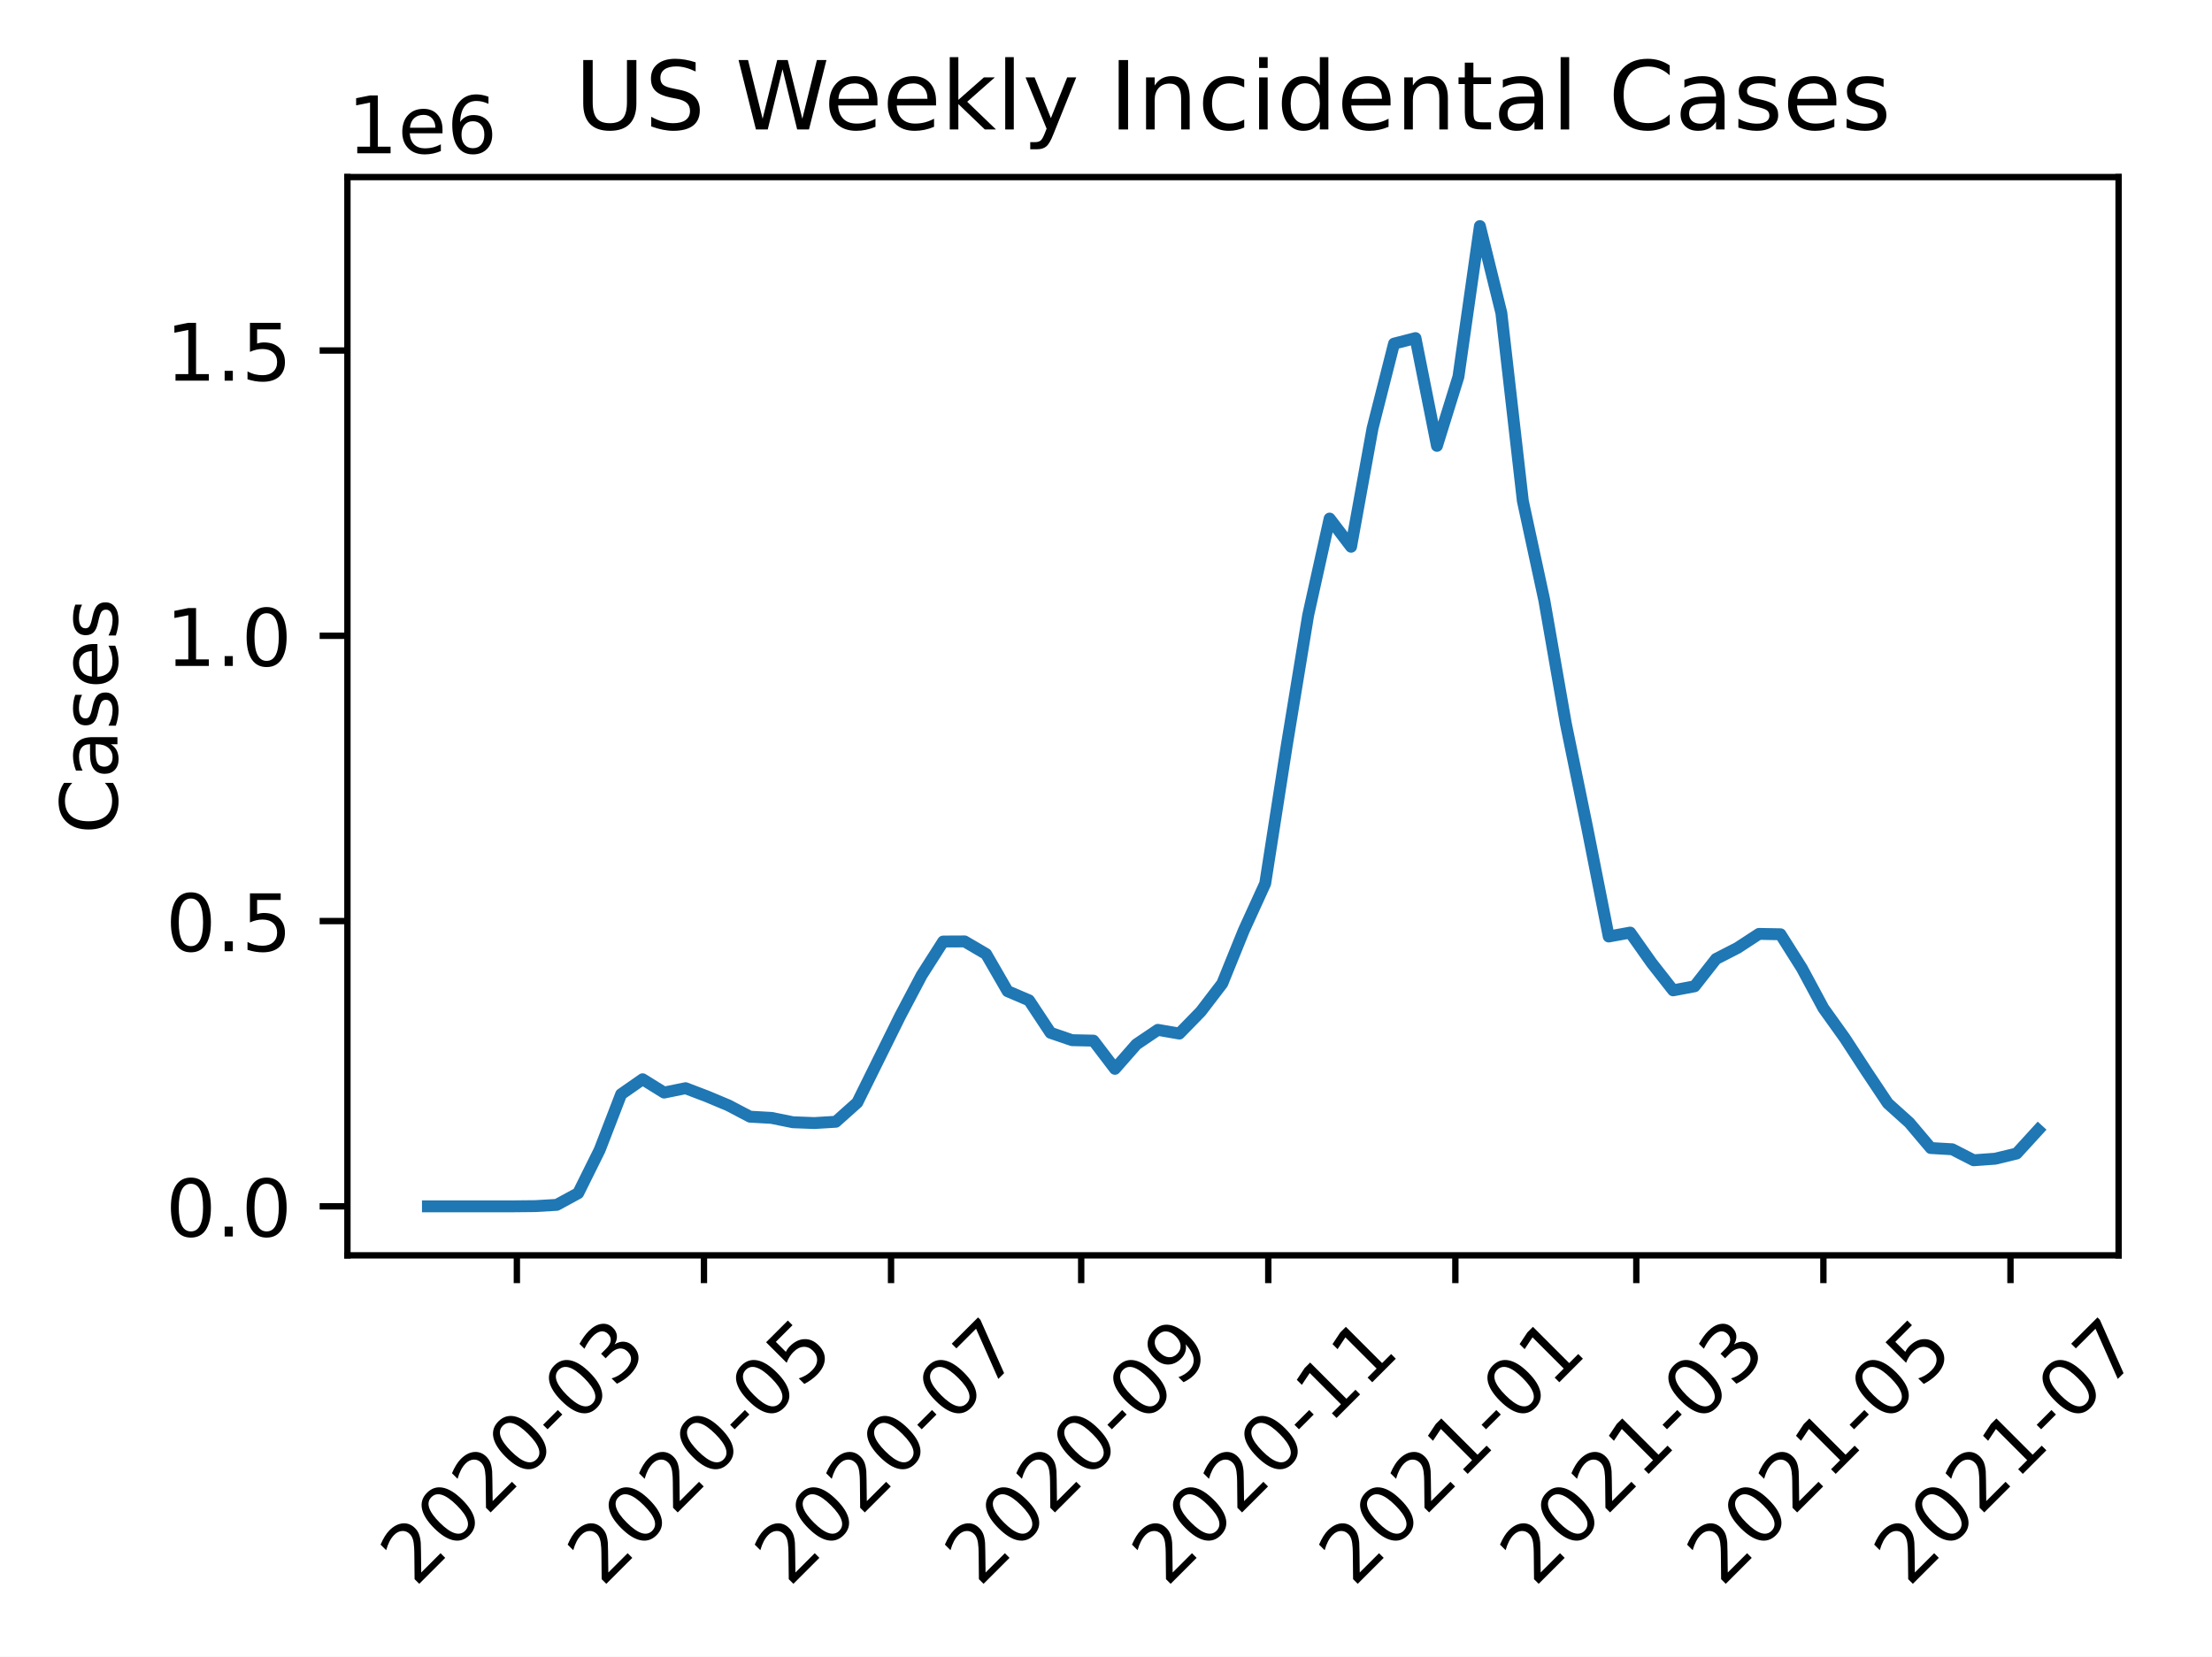
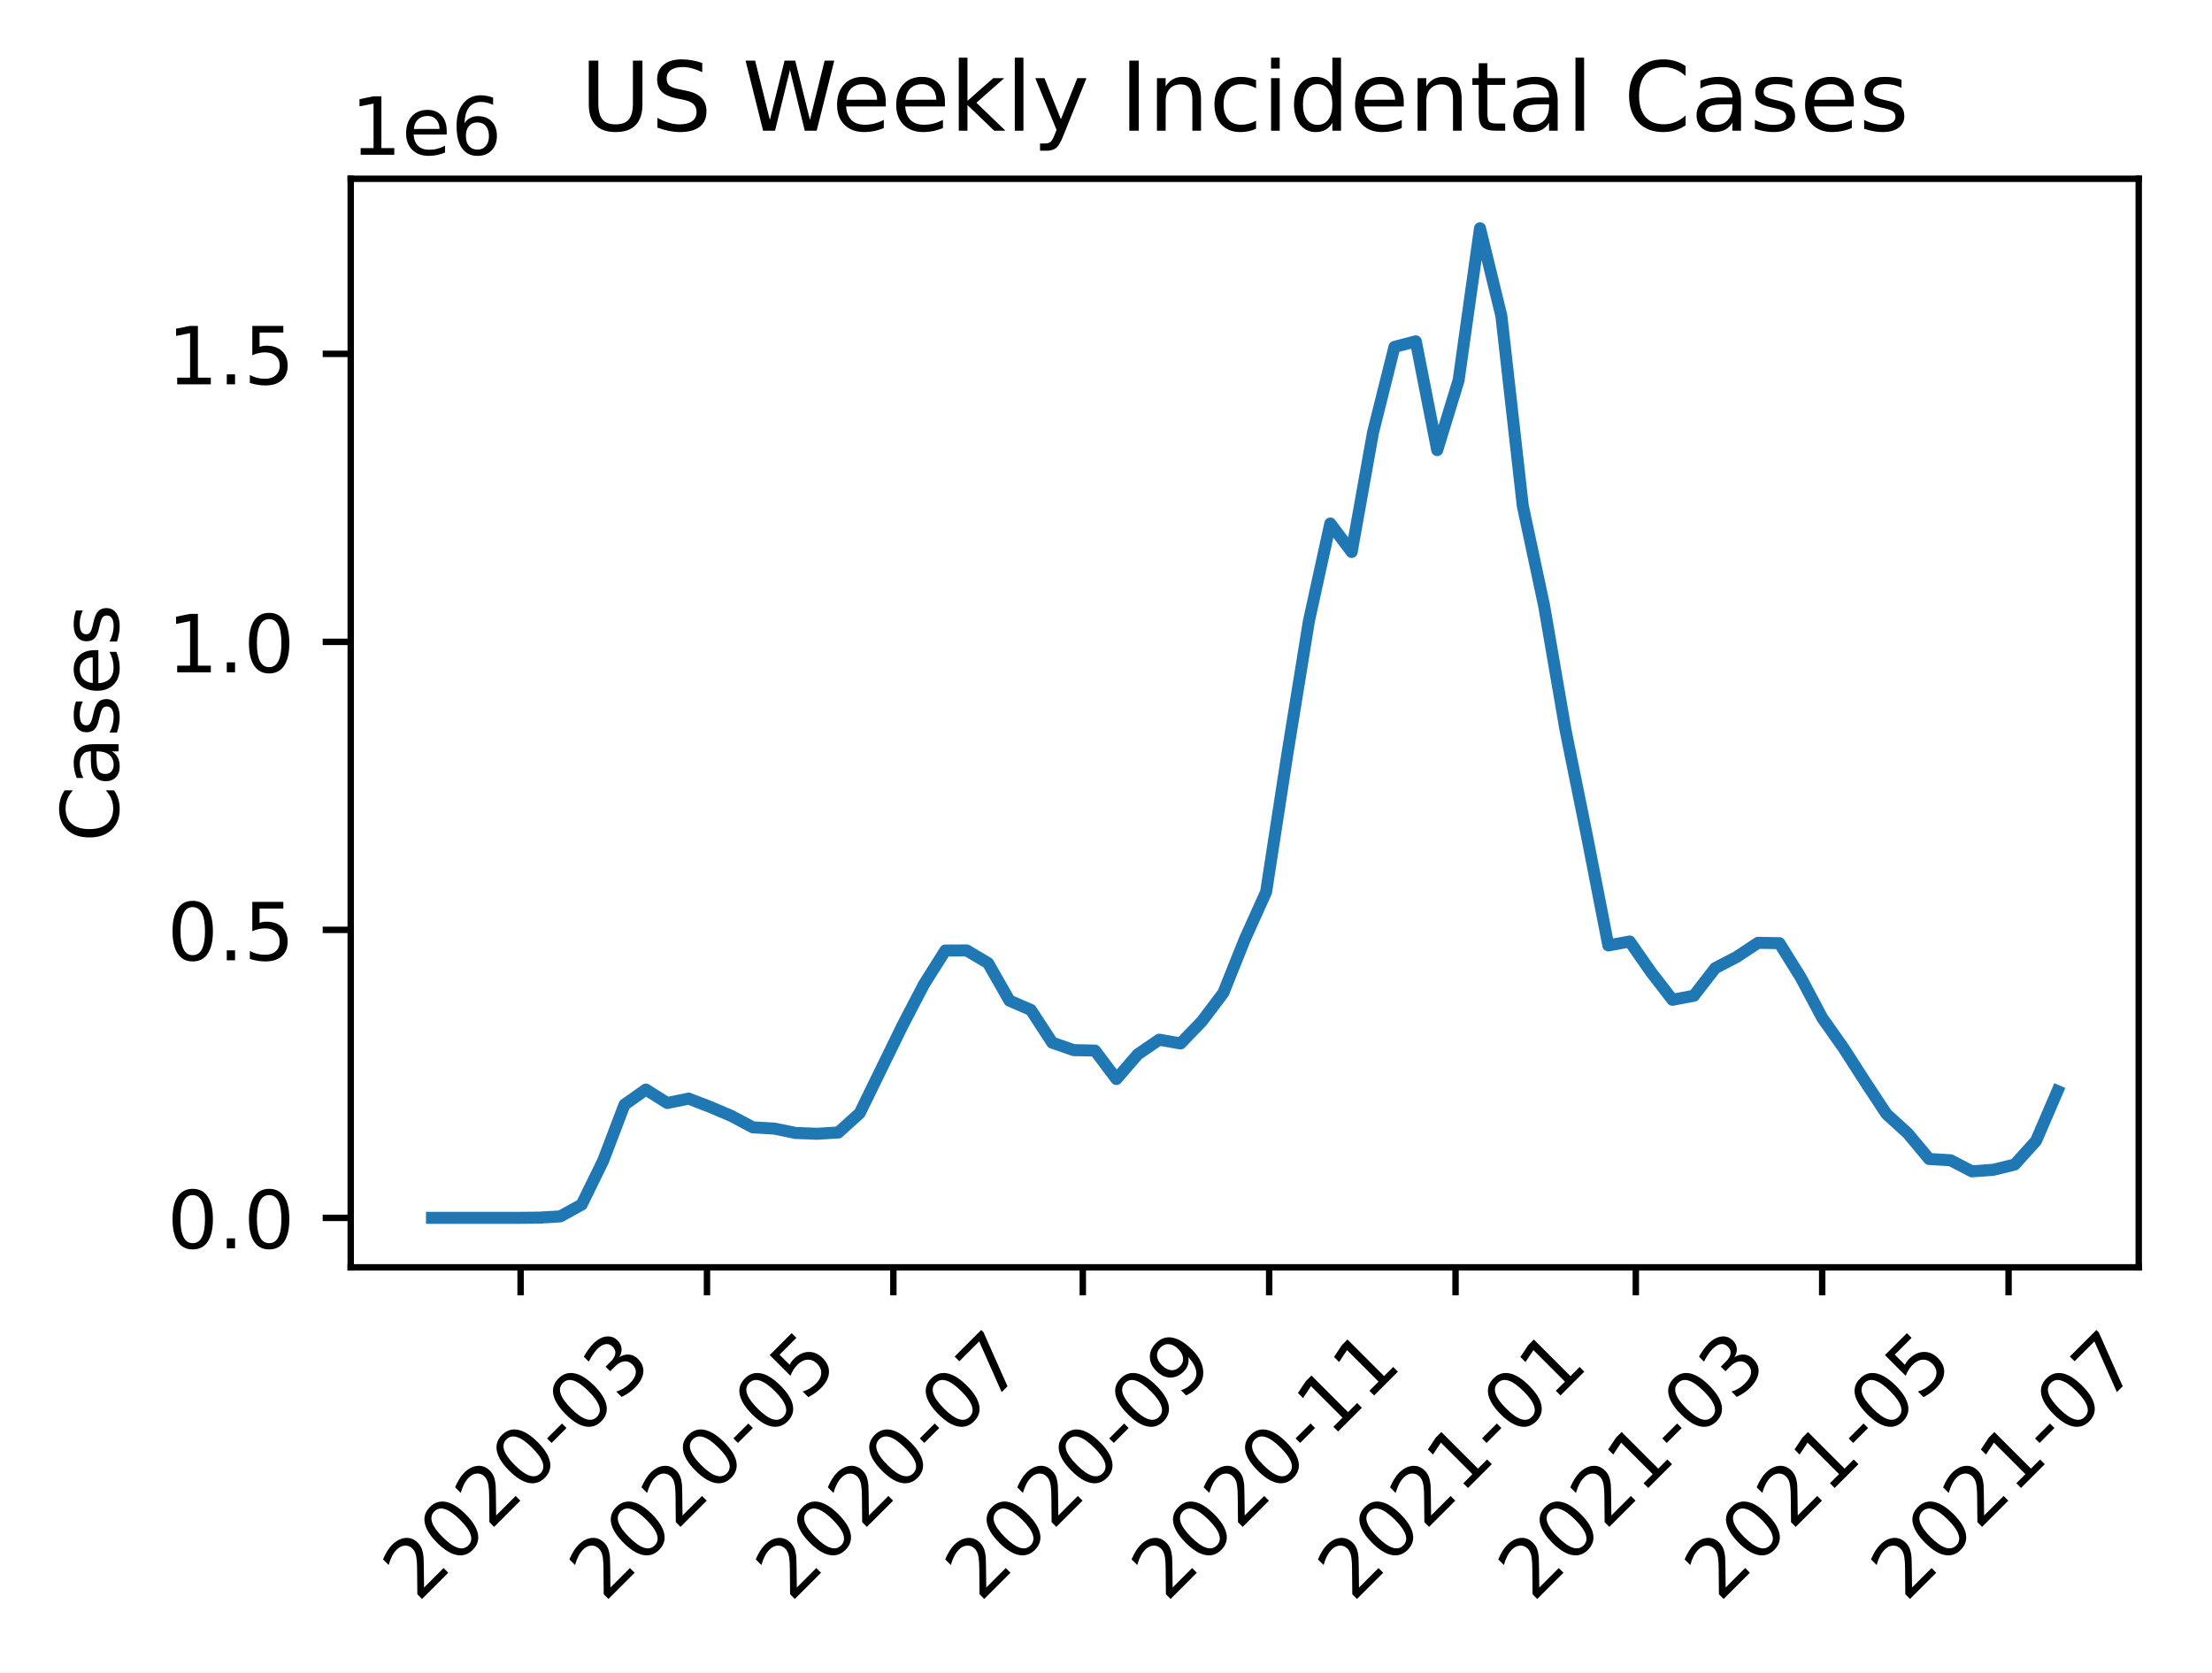
- <svg xmlns="http://www.w3.org/2000/svg" xmlns:xlink="http://www.w3.org/1999/xlink" height="208.807pt" version="1.1" viewBox="0 0 278.752 208.807" width="278.752pt">
+ <svg xmlns="http://www.w3.org/2000/svg" xmlns:xlink="http://www.w3.org/1999/xlink" height="208.807pt" version="1.1" viewBox="0 0 276.127 208.807" width="276.127pt">
  <defs>
    <style type="text/css">
*{stroke-linecap:butt;stroke-linejoin:round;}
  </style>
  </defs>
  <g id="figure_1">
    <g id="patch_1">
-       <path d="M 0 208.807  L 278.752 208.807  L 278.752 0  L 0 0  z " style="fill:#ffffff;" />
+       <path d="M 0 208.807  L 276.127 208.807  L 276.127 0  L 0 0  z " style="fill:#ffffff;" />
    </g>
    <g id="axes_1">
      <g id="patch_2">
        <path d="M 43.781 158.218  L 266.981 158.218  L 266.981 22.318  L 43.781 22.318  z " style="fill:#ffffff;" />
      </g>
      <g id="matplotlib.axis_1">
        <g id="xtick_1">
          <g id="line2d_1">
            <defs>
-               <path d="M 0 0  L 0 3.5  " id="m7cb99c91a2" style="stroke:#000000;stroke-width:0.8;" />
-             </defs>
-             <g>
-               <use style="stroke:#000000;stroke-width:0.8;" x="65.135" xlink:href="#m7cb99c91a2" y="158.218" />
+               <path d="M 0 0  L 0 3.5  " id="ma73312c8be" style="stroke:#000000;stroke-width:0.8;" />
+             </defs>
+             <g>
+               <use style="stroke:#000000;stroke-width:0.8;" x="64.988" xlink:href="#ma73312c8be" y="158.218" />
            </g>
          </g>
          <g id="text_1">
            <defs>
              <path d="M 19.188 8.297  L 53.609 8.297  L 53.609 0  L 7.328 0  L 7.328 8.297  Q 12.938 14.109 22.625 23.891  Q 32.328 33.688 34.812 36.531  Q 39.547 41.844 41.422 45.531  Q 43.312 49.219 43.312 52.781  Q 43.312 58.594 39.234 62.25  Q 35.156 65.922 28.609 65.922  Q 23.969 65.922 18.812 64.312  Q 13.672 62.703 7.812 59.422  L 7.812 69.391  Q 13.766 71.781 18.938 73  Q 24.125 74.219 28.422 74.219  Q 39.75 74.219 46.484 68.547  Q 53.219 62.891 53.219 53.422  Q 53.219 48.922 51.531 44.891  Q 49.859 40.875 45.406 35.406  Q 44.188 33.984 37.641 27.219  Q 31.109 20.453 19.188 8.297  z " id="DejaVuSans-50" />
              <path d="M 31.781 66.406  Q 24.172 66.406 20.328 58.906  Q 16.5 51.422 16.5 36.375  Q 16.5 21.391 20.328 13.891  Q 24.172 6.391 31.781 6.391  Q 39.453 6.391 43.281 13.891  Q 47.125 21.391 47.125 36.375  Q 47.125 51.422 43.281 58.906  Q 39.453 66.406 31.781 66.406  z M 31.781 74.219  Q 44.047 74.219 50.516 64.516  Q 56.984 54.828 56.984 36.375  Q 56.984 17.969 50.516 8.266  Q 44.047 -1.422 31.781 -1.422  Q 19.531 -1.422 13.062 8.266  Q 6.594 17.969 6.594 36.375  Q 6.594 54.828 13.062 64.516  Q 19.531 74.219 31.781 74.219  z " id="DejaVuSans-48" />
              <path d="M 4.891 31.391  L 31.203 31.391  L 31.203 23.391  L 4.891 23.391  z " id="DejaVuSans-45" />
              <path d="M 40.578 39.312  Q 47.656 37.797 51.625 33  Q 55.609 28.219 55.609 21.188  Q 55.609 10.406 48.188 4.484  Q 40.766 -1.422 27.094 -1.422  Q 22.516 -1.422 17.656 -0.516  Q 12.797 0.391 7.625 2.203  L 7.625 11.719  Q 11.719 9.328 16.594 8.109  Q 21.484 6.891 26.812 6.891  Q 36.078 6.891 40.938 10.547  Q 45.797 14.203 45.797 21.188  Q 45.797 27.641 41.281 31.266  Q 36.766 34.906 28.719 34.906  L 20.219 34.906  L 20.219 43.016  L 29.109 43.016  Q 36.375 43.016 40.234 45.922  Q 44.094 48.828 44.094 54.297  Q 44.094 59.906 40.109 62.906  Q 36.141 65.922 28.719 65.922  Q 24.656 65.922 20.016 65.031  Q 15.375 64.156 9.812 62.312  L 9.812 71.094  Q 15.438 72.656 20.344 73.438  Q 25.25 74.219 29.594 74.219  Q 40.828 74.219 47.359 69.109  Q 53.906 64.016 53.906 55.328  Q 53.906 49.266 50.438 45.094  Q 46.969 40.922 40.578 39.312  z " id="DejaVuSans-51" />
            </defs>
-             <g transform="translate(52.31373 200.1359)rotate(-45)scale(0.1 -0.1)">
+             <g transform="translate(52.16626 200.1359)rotate(-45)scale(0.1 -0.1)">
              <use xlink:href="#DejaVuSans-50" />
              <use x="63.623" xlink:href="#DejaVuSans-48" />
              <use x="127.246" xlink:href="#DejaVuSans-50" />
              <use x="190.869" xlink:href="#DejaVuSans-48" />
              <use x="254.492" xlink:href="#DejaVuSans-45" />
              <use x="290.576" xlink:href="#DejaVuSans-48" />
              <use x="354.199" xlink:href="#DejaVuSans-51" />
            </g>
          </g>
        </g>
        <g id="xtick_2">
          <g id="line2d_2">
            <g>
-               <use style="stroke:#000000;stroke-width:0.8;" x="88.711" xlink:href="#m7cb99c91a2" y="158.218" />
+               <use style="stroke:#000000;stroke-width:0.8;" x="88.253" xlink:href="#ma73312c8be" y="158.218" />
            </g>
          </g>
          <g id="text_2">
            <defs>
              <path d="M 10.797 72.906  L 49.516 72.906  L 49.516 64.594  L 19.828 64.594  L 19.828 46.734  Q 21.969 47.469 24.109 47.828  Q 26.266 48.188 28.422 48.188  Q 40.625 48.188 47.75 41.5  Q 54.891 34.812 54.891 23.391  Q 54.891 11.625 47.562 5.094  Q 40.234 -1.422 26.906 -1.422  Q 22.312 -1.422 17.547 -0.641  Q 12.797 0.141 7.719 1.703  L 7.719 11.625  Q 12.109 9.234 16.797 8.062  Q 21.484 6.891 26.703 6.891  Q 35.156 6.891 40.078 11.328  Q 45.016 15.766 45.016 23.391  Q 45.016 31 40.078 35.438  Q 35.156 39.891 26.703 39.891  Q 22.75 39.891 18.812 39.016  Q 14.891 38.141 10.797 36.281  z " id="DejaVuSans-53" />
            </defs>
-             <g transform="translate(75.88984 200.1359)rotate(-45)scale(0.1 -0.1)">
+             <g transform="translate(75.43215 200.1359)rotate(-45)scale(0.1 -0.1)">
              <use xlink:href="#DejaVuSans-50" />
              <use x="63.623" xlink:href="#DejaVuSans-48" />
              <use x="127.246" xlink:href="#DejaVuSans-50" />
              <use x="190.869" xlink:href="#DejaVuSans-48" />
              <use x="254.492" xlink:href="#DejaVuSans-45" />
              <use x="290.576" xlink:href="#DejaVuSans-48" />
              <use x="354.199" xlink:href="#DejaVuSans-53" />
            </g>
          </g>
        </g>
        <g id="xtick_3">
          <g id="line2d_3">
            <g>
-               <use style="stroke:#000000;stroke-width:0.8;" x="112.287" xlink:href="#m7cb99c91a2" y="158.218" />
+               <use style="stroke:#000000;stroke-width:0.8;" x="111.519" xlink:href="#ma73312c8be" y="158.218" />
            </g>
          </g>
          <g id="text_3">
            <defs>
              <path d="M 8.203 72.906  L 55.078 72.906  L 55.078 68.703  L 28.609 0  L 18.312 0  L 43.219 64.594  L 8.203 64.594  z " id="DejaVuSans-55" />
            </defs>
-             <g transform="translate(99.46594 200.1359)rotate(-45)scale(0.1 -0.1)">
+             <g transform="translate(98.69804 200.1359)rotate(-45)scale(0.1 -0.1)">
              <use xlink:href="#DejaVuSans-50" />
              <use x="63.623" xlink:href="#DejaVuSans-48" />
              <use x="127.246" xlink:href="#DejaVuSans-50" />
              <use x="190.869" xlink:href="#DejaVuSans-48" />
              <use x="254.492" xlink:href="#DejaVuSans-45" />
              <use x="290.576" xlink:href="#DejaVuSans-48" />
              <use x="354.199" xlink:href="#DejaVuSans-55" />
            </g>
          </g>
        </g>
        <g id="xtick_4">
          <g id="line2d_4">
            <g>
-               <use style="stroke:#000000;stroke-width:0.8;" x="136.25" xlink:href="#m7cb99c91a2" y="158.218" />
+               <use style="stroke:#000000;stroke-width:0.8;" x="135.167" xlink:href="#ma73312c8be" y="158.218" />
            </g>
          </g>
          <g id="text_4">
            <defs>
              <path d="M 10.984 1.516  L 10.984 10.5  Q 14.703 8.734 18.5 7.812  Q 22.312 6.891 25.984 6.891  Q 35.75 6.891 40.891 13.453  Q 46.047 20.016 46.781 33.406  Q 43.953 29.203 39.594 26.953  Q 35.25 24.703 29.984 24.703  Q 19.047 24.703 12.672 31.312  Q 6.297 37.938 6.297 49.422  Q 6.297 60.641 12.938 67.422  Q 19.578 74.219 30.609 74.219  Q 43.266 74.219 49.922 64.516  Q 56.594 54.828 56.594 36.375  Q 56.594 19.141 48.406 8.859  Q 40.234 -1.422 26.422 -1.422  Q 22.703 -1.422 18.891 -0.688  Q 15.094 0.047 10.984 1.516  z M 30.609 32.422  Q 37.25 32.422 41.125 36.953  Q 45.016 41.5 45.016 49.422  Q 45.016 57.281 41.125 61.844  Q 37.25 66.406 30.609 66.406  Q 23.969 66.406 20.094 61.844  Q 16.219 57.281 16.219 49.422  Q 16.219 41.5 20.094 36.953  Q 23.969 32.422 30.609 32.422  z " id="DejaVuSans-57" />
            </defs>
-             <g transform="translate(123.4285 200.1359)rotate(-45)scale(0.1 -0.1)">
+             <g transform="translate(122.3453 200.1359)rotate(-45)scale(0.1 -0.1)">
              <use xlink:href="#DejaVuSans-50" />
              <use x="63.623" xlink:href="#DejaVuSans-48" />
              <use x="127.246" xlink:href="#DejaVuSans-50" />
              <use x="190.869" xlink:href="#DejaVuSans-48" />
              <use x="254.492" xlink:href="#DejaVuSans-45" />
              <use x="290.576" xlink:href="#DejaVuSans-48" />
              <use x="354.199" xlink:href="#DejaVuSans-57" />
            </g>
          </g>
        </g>
        <g id="xtick_5">
          <g id="line2d_5">
            <g>
-               <use style="stroke:#000000;stroke-width:0.8;" x="159.826" xlink:href="#m7cb99c91a2" y="158.218" />
+               <use style="stroke:#000000;stroke-width:0.8;" x="158.433" xlink:href="#ma73312c8be" y="158.218" />
            </g>
          </g>
          <g id="text_5">
            <defs>
              <path d="M 12.406 8.297  L 28.516 8.297  L 28.516 63.922  L 10.984 60.406  L 10.984 69.391  L 28.422 72.906  L 38.281 72.906  L 38.281 8.297  L 54.391 8.297  L 54.391 0  L 12.406 0  z " id="DejaVuSans-49" />
            </defs>
-             <g transform="translate(147.0046 200.1359)rotate(-45)scale(0.1 -0.1)">
+             <g transform="translate(145.6112 200.1359)rotate(-45)scale(0.1 -0.1)">
              <use xlink:href="#DejaVuSans-50" />
              <use x="63.623" xlink:href="#DejaVuSans-48" />
              <use x="127.246" xlink:href="#DejaVuSans-50" />
              <use x="190.869" xlink:href="#DejaVuSans-48" />
              <use x="254.492" xlink:href="#DejaVuSans-45" />
              <use x="290.576" xlink:href="#DejaVuSans-49" />
              <use x="354.199" xlink:href="#DejaVuSans-49" />
            </g>
          </g>
        </g>
        <g id="xtick_6">
          <g id="line2d_6">
            <g>
-               <use style="stroke:#000000;stroke-width:0.8;" x="183.402" xlink:href="#m7cb99c91a2" y="158.218" />
+               <use style="stroke:#000000;stroke-width:0.8;" x="181.698" xlink:href="#ma73312c8be" y="158.218" />
            </g>
          </g>
          <g id="text_6">
-             <g transform="translate(170.5807 200.1359)rotate(-45)scale(0.1 -0.1)">
+             <g transform="translate(168.8771 200.1359)rotate(-45)scale(0.1 -0.1)">
              <use xlink:href="#DejaVuSans-50" />
              <use x="63.623" xlink:href="#DejaVuSans-48" />
              <use x="127.246" xlink:href="#DejaVuSans-50" />
              <use x="190.869" xlink:href="#DejaVuSans-49" />
              <use x="254.492" xlink:href="#DejaVuSans-45" />
              <use x="290.576" xlink:href="#DejaVuSans-48" />
              <use x="354.199" xlink:href="#DejaVuSans-49" />
            </g>
          </g>
        </g>
        <g id="xtick_7">
          <g id="line2d_7">
            <g>
-               <use style="stroke:#000000;stroke-width:0.8;" x="206.205" xlink:href="#m7cb99c91a2" y="158.218" />
+               <use style="stroke:#000000;stroke-width:0.8;" x="204.201" xlink:href="#ma73312c8be" y="158.218" />
            </g>
          </g>
          <g id="text_7">
-             <g transform="translate(193.3839 200.1359)rotate(-45)scale(0.1 -0.1)">
+             <g transform="translate(191.3802 200.1359)rotate(-45)scale(0.1 -0.1)">
              <use xlink:href="#DejaVuSans-50" />
              <use x="63.623" xlink:href="#DejaVuSans-48" />
              <use x="127.246" xlink:href="#DejaVuSans-50" />
              <use x="190.869" xlink:href="#DejaVuSans-49" />
              <use x="254.492" xlink:href="#DejaVuSans-45" />
              <use x="290.576" xlink:href="#DejaVuSans-48" />
              <use x="354.199" xlink:href="#DejaVuSans-51" />
            </g>
          </g>
        </g>
        <g id="xtick_8">
          <g id="line2d_8">
            <g>
-               <use style="stroke:#000000;stroke-width:0.8;" x="229.781" xlink:href="#m7cb99c91a2" y="158.218" />
+               <use style="stroke:#000000;stroke-width:0.8;" x="227.467" xlink:href="#ma73312c8be" y="158.218" />
            </g>
          </g>
          <g id="text_8">
-             <g transform="translate(216.96 200.1359)rotate(-45)scale(0.1 -0.1)">
+             <g transform="translate(214.6461 200.1359)rotate(-45)scale(0.1 -0.1)">
              <use xlink:href="#DejaVuSans-50" />
              <use x="63.623" xlink:href="#DejaVuSans-48" />
              <use x="127.246" xlink:href="#DejaVuSans-50" />
              <use x="190.869" xlink:href="#DejaVuSans-49" />
              <use x="254.492" xlink:href="#DejaVuSans-45" />
              <use x="290.576" xlink:href="#DejaVuSans-48" />
              <use x="354.199" xlink:href="#DejaVuSans-53" />
            </g>
          </g>
        </g>
        <g id="xtick_9">
          <g id="line2d_9">
            <g>
-               <use style="stroke:#000000;stroke-width:0.8;" x="253.357" xlink:href="#m7cb99c91a2" y="158.218" />
+               <use style="stroke:#000000;stroke-width:0.8;" x="250.733" xlink:href="#ma73312c8be" y="158.218" />
            </g>
          </g>
          <g id="text_9">
-             <g transform="translate(240.5361 200.1359)rotate(-45)scale(0.1 -0.1)">
+             <g transform="translate(237.912 200.1359)rotate(-45)scale(0.1 -0.1)">
              <use xlink:href="#DejaVuSans-50" />
              <use x="63.623" xlink:href="#DejaVuSans-48" />
              <use x="127.246" xlink:href="#DejaVuSans-50" />
              <use x="190.869" xlink:href="#DejaVuSans-49" />
              <use x="254.492" xlink:href="#DejaVuSans-45" />
              <use x="290.576" xlink:href="#DejaVuSans-48" />
              <use x="354.199" xlink:href="#DejaVuSans-55" />
            </g>
          </g>
        </g>
      </g>
      <g id="matplotlib.axis_2">
        <g id="ytick_1">
          <g id="line2d_10">
            <defs>
-               <path d="M 0 0  L -3.5 0  " id="m8bd0efbeeb" style="stroke:#000000;stroke-width:0.8;" />
-             </defs>
-             <g>
-               <use style="stroke:#000000;stroke-width:0.8;" x="43.781" xlink:href="#m8bd0efbeeb" y="152.041" />
+               <path d="M 0 0  L -3.5 0  " id="md7cc646118" style="stroke:#000000;stroke-width:0.8;" />
+             </defs>
+             <g>
+               <use style="stroke:#000000;stroke-width:0.8;" x="43.781" xlink:href="#md7cc646118" y="152.041" />
            </g>
          </g>
          <g id="text_10">
            <defs>
              <path d="M 10.688 12.406  L 21 12.406  L 21 0  L 10.688 0  z " id="DejaVuSans-46" />
            </defs>
            <g transform="translate(20.87813 155.8402)scale(0.1 -0.1)">
              <use xlink:href="#DejaVuSans-48" />
              <use x="63.623" xlink:href="#DejaVuSans-46" />
              <use x="95.41" xlink:href="#DejaVuSans-48" />
            </g>
          </g>
        </g>
        <g id="ytick_2">
          <g id="line2d_11">
            <g>
-               <use style="stroke:#000000;stroke-width:0.8;" x="43.781" xlink:href="#m8bd0efbeeb" y="116.087" />
+               <use style="stroke:#000000;stroke-width:0.8;" x="43.781" xlink:href="#md7cc646118" y="116.087" />
            </g>
          </g>
          <g id="text_11">
            <g transform="translate(20.87813 119.886)scale(0.1 -0.1)">
              <use xlink:href="#DejaVuSans-48" />
              <use x="63.623" xlink:href="#DejaVuSans-46" />
              <use x="95.41" xlink:href="#DejaVuSans-53" />
            </g>
          </g>
        </g>
        <g id="ytick_3">
          <g id="line2d_12">
            <g>
-               <use style="stroke:#000000;stroke-width:0.8;" x="43.781" xlink:href="#m8bd0efbeeb" y="80.133" />
+               <use style="stroke:#000000;stroke-width:0.8;" x="43.781" xlink:href="#md7cc646118" y="80.133" />
            </g>
          </g>
          <g id="text_12">
            <g transform="translate(20.87813 83.93186)scale(0.1 -0.1)">
              <use xlink:href="#DejaVuSans-49" />
              <use x="63.623" xlink:href="#DejaVuSans-46" />
              <use x="95.41" xlink:href="#DejaVuSans-48" />
            </g>
          </g>
        </g>
        <g id="ytick_4">
          <g id="line2d_13">
            <g>
-               <use style="stroke:#000000;stroke-width:0.8;" x="43.781" xlink:href="#m8bd0efbeeb" y="44.178" />
+               <use style="stroke:#000000;stroke-width:0.8;" x="43.781" xlink:href="#md7cc646118" y="44.178" />
            </g>
          </g>
          <g id="text_13">
            <g transform="translate(20.87813 47.97769)scale(0.1 -0.1)">
              <use xlink:href="#DejaVuSans-49" />
              <use x="63.623" xlink:href="#DejaVuSans-46" />
              <use x="95.41" xlink:href="#DejaVuSans-53" />
            </g>
          </g>
        </g>
        <g id="text_14">
          <defs>
            <path d="M 64.406 67.281  L 64.406 56.891  Q 59.422 61.531 53.781 63.812  Q 48.141 66.109 41.797 66.109  Q 29.297 66.109 22.656 58.469  Q 16.016 50.828 16.016 36.375  Q 16.016 21.969 22.656 14.328  Q 29.297 6.688 41.797 6.688  Q 48.141 6.688 53.781 8.984  Q 59.422 11.281 64.406 15.922  L 64.406 5.609  Q 59.234 2.094 53.438 0.328  Q 47.656 -1.422 41.219 -1.422  Q 24.656 -1.422 15.125 8.703  Q 5.609 18.844 5.609 36.375  Q 5.609 53.953 15.125 64.078  Q 24.656 74.219 41.219 74.219  Q 47.75 74.219 53.531 72.484  Q 59.328 70.75 64.406 67.281  z " id="DejaVuSans-67" />
            <path d="M 34.281 27.484  Q 23.391 27.484 19.188 25  Q 14.984 22.516 14.984 16.5  Q 14.984 11.719 18.141 8.906  Q 21.297 6.109 26.703 6.109  Q 34.188 6.109 38.703 11.406  Q 43.219 16.703 43.219 25.484  L 43.219 27.484  z M 52.203 31.203  L 52.203 0  L 43.219 0  L 43.219 8.297  Q 40.141 3.328 35.547 0.953  Q 30.953 -1.422 24.312 -1.422  Q 15.922 -1.422 10.953 3.297  Q 6 8.016 6 15.922  Q 6 25.141 12.172 29.828  Q 18.359 34.516 30.609 34.516  L 43.219 34.516  L 43.219 35.406  Q 43.219 41.609 39.141 45  Q 35.062 48.391 27.688 48.391  Q 23 48.391 18.547 47.266  Q 14.109 46.141 10.016 43.891  L 10.016 52.203  Q 14.938 54.109 19.578 55.047  Q 24.219 56 28.609 56  Q 40.484 56 46.344 49.844  Q 52.203 43.703 52.203 31.203  z " id="DejaVuSans-97" />
            <path d="M 44.281 53.078  L 44.281 44.578  Q 40.484 46.531 36.375 47.5  Q 32.281 48.484 27.875 48.484  Q 21.188 48.484 17.844 46.438  Q 14.5 44.391 14.5 40.281  Q 14.5 37.156 16.891 35.375  Q 19.281 33.594 26.516 31.984  L 29.594 31.297  Q 39.156 29.25 43.188 25.516  Q 47.219 21.781 47.219 15.094  Q 47.219 7.469 41.188 3.016  Q 35.156 -1.422 24.609 -1.422  Q 20.219 -1.422 15.453 -0.562  Q 10.688 0.297 5.422 2  L 5.422 11.281  Q 10.406 8.688 15.234 7.391  Q 20.062 6.109 24.812 6.109  Q 31.156 6.109 34.562 8.281  Q 37.984 10.453 37.984 14.406  Q 37.984 18.062 35.516 20.016  Q 33.062 21.969 24.703 23.781  L 21.578 24.516  Q 13.234 26.266 9.516 29.906  Q 5.812 33.547 5.812 39.891  Q 5.812 47.609 11.281 51.797  Q 16.75 56 26.812 56  Q 31.781 56 36.172 55.266  Q 40.578 54.547 44.281 53.078  z " id="DejaVuSans-115" />
            <path d="M 56.203 29.594  L 56.203 25.203  L 14.891 25.203  Q 15.484 15.922 20.484 11.062  Q 25.484 6.203 34.422 6.203  Q 39.594 6.203 44.453 7.469  Q 49.312 8.734 54.109 11.281  L 54.109 2.781  Q 49.266 0.734 44.188 -0.344  Q 39.109 -1.422 33.891 -1.422  Q 20.797 -1.422 13.156 6.188  Q 5.516 13.812 5.516 26.812  Q 5.516 40.234 12.766 48.109  Q 20.016 56 32.328 56  Q 43.359 56 49.781 48.891  Q 56.203 41.797 56.203 29.594  z M 47.219 32.234  Q 47.125 39.594 43.094 43.984  Q 39.062 48.391 32.422 48.391  Q 24.906 48.391 20.391 44.141  Q 15.875 39.891 15.188 32.172  z " id="DejaVuSans-101" />
          </defs>
          <g transform="translate(14.79844 105.1095)rotate(-90)scale(0.1 -0.1)">
            <use xlink:href="#DejaVuSans-67" />
            <use x="69.824" xlink:href="#DejaVuSans-97" />
            <use x="131.104" xlink:href="#DejaVuSans-115" />
            <use x="183.203" xlink:href="#DejaVuSans-101" />
            <use x="244.727" xlink:href="#DejaVuSans-115" />
          </g>
        </g>
        <g id="text_15">
          <defs>
            <path d="M 33.016 40.375  Q 26.375 40.375 22.484 35.828  Q 18.609 31.297 18.609 23.391  Q 18.609 15.531 22.484 10.953  Q 26.375 6.391 33.016 6.391  Q 39.656 6.391 43.531 10.953  Q 47.406 15.531 47.406 23.391  Q 47.406 31.297 43.531 35.828  Q 39.656 40.375 33.016 40.375  z M 52.594 71.297  L 52.594 62.312  Q 48.875 64.062 45.094 64.984  Q 41.312 65.922 37.594 65.922  Q 27.828 65.922 22.672 59.328  Q 17.531 52.734 16.797 39.406  Q 19.672 43.656 24.016 45.922  Q 28.375 48.188 33.594 48.188  Q 44.578 48.188 50.953 41.516  Q 57.328 34.859 57.328 23.391  Q 57.328 12.156 50.688 5.359  Q 44.047 -1.422 33.016 -1.422  Q 20.359 -1.422 13.672 8.266  Q 6.984 17.969 6.984 36.375  Q 6.984 53.656 15.188 63.938  Q 23.391 74.219 37.203 74.219  Q 40.922 74.219 44.703 73.484  Q 48.484 72.75 52.594 71.297  z " id="DejaVuSans-54" />
          </defs>
          <g transform="translate(43.78125 19.31812)scale(0.1 -0.1)">
            <use xlink:href="#DejaVuSans-49" />
            <use x="63.623" xlink:href="#DejaVuSans-101" />
            <use x="125.146" xlink:href="#DejaVuSans-54" />
          </g>
        </g>
      </g>
      <g id="line2d_14">
-         <path clip-path="url(#p76b621fd5d)" d="M 53.927 152.041  L 56.632 152.041  L 59.338 152.041  L 62.043 152.041  L 64.749 152.04  L 67.454 152.014  L 70.159 151.855  L 72.865 150.381  L 75.57 144.926  L 78.276 137.912  L 80.981 136.025  L 83.687 137.703  L 86.392 137.153  L 89.098 138.184  L 91.803 139.319  L 94.509 140.741  L 97.214 140.895  L 99.919 141.443  L 102.625 141.545  L 105.33 141.381  L 108.036 138.963  L 110.741 133.496  L 113.447 128.027  L 116.152 122.903  L 118.858 118.666  L 121.563 118.653  L 124.269 120.239  L 126.974 124.925  L 129.679 126.081  L 132.385 130.169  L 135.09 131.099  L 137.796 131.157  L 140.501 134.709  L 143.207 131.624  L 145.912 129.798  L 148.618 130.269  L 151.323 127.492  L 154.029 123.957  L 156.734 117.284  L 159.439 111.354  L 162.145 94.028  L 164.85 77.549  L 167.556 65.358  L 170.261 68.908  L 172.967 53.975  L 175.672 43.31  L 178.378 42.614  L 181.083 56.194  L 183.789 47.48  L 186.494 28.495  L 189.199 39.45  L 191.905 63.135  L 194.61 75.65  L 197.316 91.154  L 200.021 104.34  L 202.727 118.033  L 205.432 117.539  L 208.138 121.369  L 210.843 124.819  L 213.549 124.309  L 216.254 120.858  L 218.959 119.47  L 221.665 117.703  L 224.37 117.75  L 227.076 122.04  L 229.781 127.07  L 232.487 130.851  L 235.192 135.005  L 237.898 139.059  L 240.603 141.492  L 243.309 144.692  L 246.014 144.849  L 248.719 146.235  L 251.425 146.04  L 254.13 145.385  L 256.836 142.425  " style="fill:none;stroke:#1f77b4;stroke-linecap:square;stroke-width:1.5;" />
+         <path clip-path="url(#pa596676fcd)" d="M 53.927 152.041  L 56.597 152.041  L 59.266 152.041  L 61.936 152.041  L 64.606 152.04  L 67.276 152.014  L 69.946 151.855  L 72.616 150.381  L 75.286 144.926  L 77.955 137.912  L 80.625 136.025  L 83.295 137.703  L 85.965 137.153  L 88.635 138.184  L 91.305 139.319  L 93.975 140.741  L 96.644 140.895  L 99.314 141.443  L 101.984 141.545  L 104.654 141.381  L 107.324 138.963  L 109.994 133.496  L 112.664 128.027  L 115.333 122.903  L 118.003 118.666  L 120.673 118.653  L 123.343 120.239  L 126.013 124.925  L 128.683 126.081  L 131.353 130.169  L 134.022 131.099  L 136.692 131.157  L 139.362 134.709  L 142.032 131.624  L 144.702 129.798  L 147.372 130.269  L 150.042 127.492  L 152.711 123.957  L 155.381 117.284  L 158.051 111.354  L 160.721 94.028  L 163.391 77.549  L 166.061 65.358  L 168.731 68.908  L 171.4 53.975  L 174.07 43.31  L 176.74 42.614  L 179.41 56.194  L 182.08 47.48  L 184.75 28.495  L 187.42 39.45  L 190.089 63.135  L 192.759 75.65  L 195.429 91.154  L 198.099 104.34  L 200.769 118.033  L 203.439 117.539  L 206.109 121.369  L 208.778 124.819  L 211.448 124.309  L 214.118 120.858  L 216.788 119.47  L 219.458 117.703  L 222.128 117.75  L 224.798 122.04  L 227.467 127.07  L 230.137 130.851  L 232.807 135.005  L 235.477 139.059  L 238.147 141.492  L 240.817 144.692  L 243.487 144.849  L 246.156 146.235  L 248.826 146.04  L 251.496 145.385  L 254.166 142.425  L 256.836 136.212  " style="fill:none;stroke:#1f77b4;stroke-linecap:square;stroke-width:1.5;" />
      </g>
      <g id="patch_3">
        <path d="M 43.781 158.218  L 43.781 22.318  " style="fill:none;stroke:#000000;stroke-linecap:square;stroke-linejoin:miter;stroke-width:0.8;" />
      </g>
      <g id="patch_4">
        <path d="M 266.981 158.218  L 266.981 22.318  " style="fill:none;stroke:#000000;stroke-linecap:square;stroke-linejoin:miter;stroke-width:0.8;" />
      </g>
      <g id="patch_5">
        <path d="M 43.781 158.218  L 266.981 158.218  " style="fill:none;stroke:#000000;stroke-linecap:square;stroke-linejoin:miter;stroke-width:0.8;" />
      </g>
      <g id="patch_6">
        <path d="M 43.781 22.318  L 266.981 22.318  " style="fill:none;stroke:#000000;stroke-linecap:square;stroke-linejoin:miter;stroke-width:0.8;" />
      </g>
      <g id="text_16">
        <defs>
          <path d="M 8.688 72.906  L 18.609 72.906  L 18.609 28.609  Q 18.609 16.891 22.844 11.734  Q 27.094 6.594 36.625 6.594  Q 46.094 6.594 50.344 11.734  Q 54.594 16.891 54.594 28.609  L 54.594 72.906  L 64.5 72.906  L 64.5 27.391  Q 64.5 13.141 57.438 5.859  Q 50.391 -1.422 36.625 -1.422  Q 22.797 -1.422 15.734 5.859  Q 8.688 13.141 8.688 27.391  z " id="DejaVuSans-85" />
          <path d="M 53.516 70.516  L 53.516 60.891  Q 47.906 63.578 42.922 64.891  Q 37.938 66.219 33.297 66.219  Q 25.25 66.219 20.875 63.094  Q 16.5 59.969 16.5 54.203  Q 16.5 49.359 19.406 46.891  Q 22.312 44.438 30.422 42.922  L 36.375 41.703  Q 47.406 39.594 52.656 34.297  Q 57.906 29 57.906 20.125  Q 57.906 9.516 50.797 4.047  Q 43.703 -1.422 29.984 -1.422  Q 24.812 -1.422 18.969 -0.25  Q 13.141 0.922 6.891 3.219  L 6.891 13.375  Q 12.891 10.016 18.656 8.297  Q 24.422 6.594 29.984 6.594  Q 38.422 6.594 43.016 9.906  Q 47.609 13.234 47.609 19.391  Q 47.609 24.75 44.312 27.781  Q 41.016 30.812 33.5 32.328  L 27.484 33.5  Q 16.453 35.688 11.516 40.375  Q 6.594 45.062 6.594 53.422  Q 6.594 63.094 13.406 68.656  Q 20.219 74.219 32.172 74.219  Q 37.312 74.219 42.625 73.281  Q 47.953 72.359 53.516 70.516  z " id="DejaVuSans-83" />
          <path id="DejaVuSans-32" />
          <path d="M 3.328 72.906  L 13.281 72.906  L 28.609 11.281  L 43.891 72.906  L 54.984 72.906  L 70.312 11.281  L 85.594 72.906  L 95.609 72.906  L 77.297 0  L 64.891 0  L 49.516 63.281  L 33.984 0  L 21.578 0  z " id="DejaVuSans-87" />
          <path d="M 9.078 75.984  L 18.109 75.984  L 18.109 31.109  L 44.922 54.688  L 56.391 54.688  L 27.391 29.109  L 57.625 0  L 45.906 0  L 18.109 26.703  L 18.109 0  L 9.078 0  z " id="DejaVuSans-107" />
          <path d="M 9.422 75.984  L 18.406 75.984  L 18.406 0  L 9.422 0  z " id="DejaVuSans-108" />
          <path d="M 32.172 -5.078  Q 28.375 -14.844 24.75 -17.812  Q 21.141 -20.797 15.094 -20.797  L 7.906 -20.797  L 7.906 -13.281  L 13.188 -13.281  Q 16.891 -13.281 18.938 -11.516  Q 21 -9.766 23.484 -3.219  L 25.094 0.875  L 2.984 54.688  L 12.5 54.688  L 29.594 11.922  L 46.688 54.688  L 56.203 54.688  z " id="DejaVuSans-121" />
          <path d="M 9.812 72.906  L 19.672 72.906  L 19.672 0  L 9.812 0  z " id="DejaVuSans-73" />
          <path d="M 54.891 33.016  L 54.891 0  L 45.906 0  L 45.906 32.719  Q 45.906 40.484 42.875 44.328  Q 39.844 48.188 33.797 48.188  Q 26.516 48.188 22.312 43.547  Q 18.109 38.922 18.109 30.906  L 18.109 0  L 9.078 0  L 9.078 54.688  L 18.109 54.688  L 18.109 46.188  Q 21.344 51.125 25.703 53.562  Q 30.078 56 35.797 56  Q 45.219 56 50.047 50.172  Q 54.891 44.344 54.891 33.016  z " id="DejaVuSans-110" />
          <path d="M 48.781 52.594  L 48.781 44.188  Q 44.969 46.297 41.141 47.344  Q 37.312 48.391 33.406 48.391  Q 24.656 48.391 19.812 42.844  Q 14.984 37.312 14.984 27.297  Q 14.984 17.281 19.812 11.734  Q 24.656 6.203 33.406 6.203  Q 37.312 6.203 41.141 7.25  Q 44.969 8.297 48.781 10.406  L 48.781 2.094  Q 45.016 0.344 40.984 -0.531  Q 36.969 -1.422 32.422 -1.422  Q 20.062 -1.422 12.781 6.344  Q 5.516 14.109 5.516 27.297  Q 5.516 40.672 12.859 48.328  Q 20.219 56 33.016 56  Q 37.156 56 41.109 55.141  Q 45.062 54.297 48.781 52.594  z " id="DejaVuSans-99" />
          <path d="M 9.422 54.688  L 18.406 54.688  L 18.406 0  L 9.422 0  z M 9.422 75.984  L 18.406 75.984  L 18.406 64.594  L 9.422 64.594  z " id="DejaVuSans-105" />
          <path d="M 45.406 46.391  L 45.406 75.984  L 54.391 75.984  L 54.391 0  L 45.406 0  L 45.406 8.203  Q 42.578 3.328 38.25 0.953  Q 33.938 -1.422 27.875 -1.422  Q 17.969 -1.422 11.734 6.484  Q 5.516 14.406 5.516 27.297  Q 5.516 40.188 11.734 48.094  Q 17.969 56 27.875 56  Q 33.938 56 38.25 53.625  Q 42.578 51.266 45.406 46.391  z M 14.797 27.297  Q 14.797 17.391 18.875 11.75  Q 22.953 6.109 30.078 6.109  Q 37.203 6.109 41.297 11.75  Q 45.406 17.391 45.406 27.297  Q 45.406 37.203 41.297 42.844  Q 37.203 48.484 30.078 48.484  Q 22.953 48.484 18.875 42.844  Q 14.797 37.203 14.797 27.297  z " id="DejaVuSans-100" />
          <path d="M 18.312 70.219  L 18.312 54.688  L 36.812 54.688  L 36.812 47.703  L 18.312 47.703  L 18.312 18.016  Q 18.312 11.328 20.141 9.422  Q 21.969 7.516 27.594 7.516  L 36.812 7.516  L 36.812 0  L 27.594 0  Q 17.188 0 13.234 3.875  Q 9.281 7.766 9.281 18.016  L 9.281 47.703  L 2.688 47.703  L 2.688 54.688  L 9.281 54.688  L 9.281 70.219  z " id="DejaVuSans-116" />
        </defs>
        <g transform="translate(72.45656 16.31812)scale(0.12 -0.12)">
          <use xlink:href="#DejaVuSans-85" />
          <use x="73.193" xlink:href="#DejaVuSans-83" />
          <use x="136.67" xlink:href="#DejaVuSans-32" />
          <use x="168.457" xlink:href="#DejaVuSans-87" />
          <use x="261.459" xlink:href="#DejaVuSans-101" />
          <use x="322.982" xlink:href="#DejaVuSans-101" />
          <use x="384.506" xlink:href="#DejaVuSans-107" />
          <use x="442.416" xlink:href="#DejaVuSans-108" />
          <use x="470.199" xlink:href="#DejaVuSans-121" />
          <use x="529.379" xlink:href="#DejaVuSans-32" />
          <use x="561.166" xlink:href="#DejaVuSans-73" />
          <use x="590.658" xlink:href="#DejaVuSans-110" />
          <use x="654.037" xlink:href="#DejaVuSans-99" />
          <use x="709.018" xlink:href="#DejaVuSans-105" />
          <use x="736.801" xlink:href="#DejaVuSans-100" />
          <use x="800.277" xlink:href="#DejaVuSans-101" />
          <use x="861.801" xlink:href="#DejaVuSans-110" />
          <use x="925.18" xlink:href="#DejaVuSans-116" />
          <use x="964.389" xlink:href="#DejaVuSans-97" />
          <use x="1025.668" xlink:href="#DejaVuSans-108" />
          <use x="1053.451" xlink:href="#DejaVuSans-32" />
          <use x="1085.238" xlink:href="#DejaVuSans-67" />
          <use x="1155.062" xlink:href="#DejaVuSans-97" />
          <use x="1216.342" xlink:href="#DejaVuSans-115" />
          <use x="1268.441" xlink:href="#DejaVuSans-101" />
          <use x="1329.965" xlink:href="#DejaVuSans-115" />
        </g>
      </g>
    </g>
  </g>
  <defs>
-     <clipPath id="p76b621fd5d">
+     <clipPath id="pa596676fcd">
      <rect height="135.9" width="223.2" x="43.781" y="22.318" />
    </clipPath>
  </defs>
</svg>
